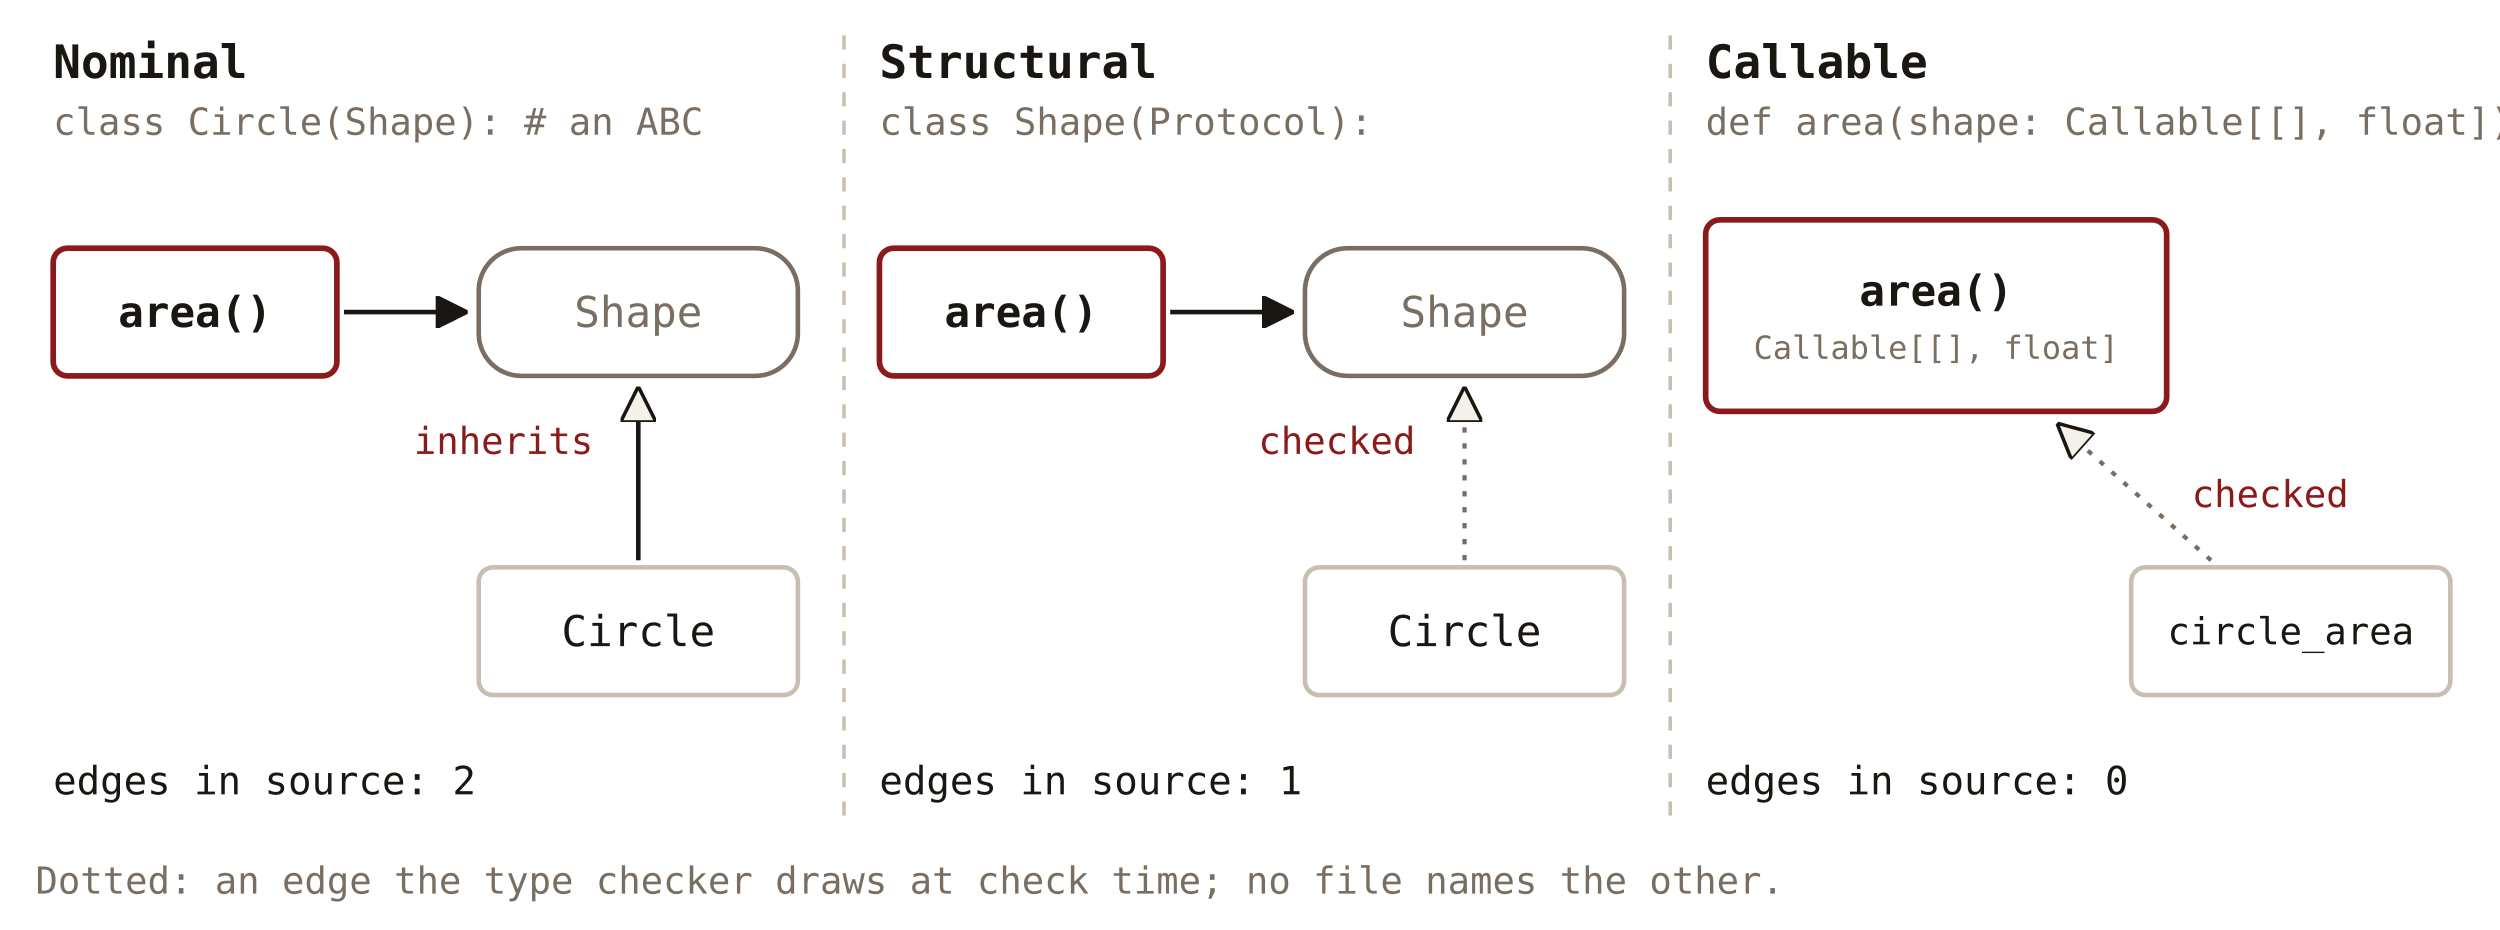
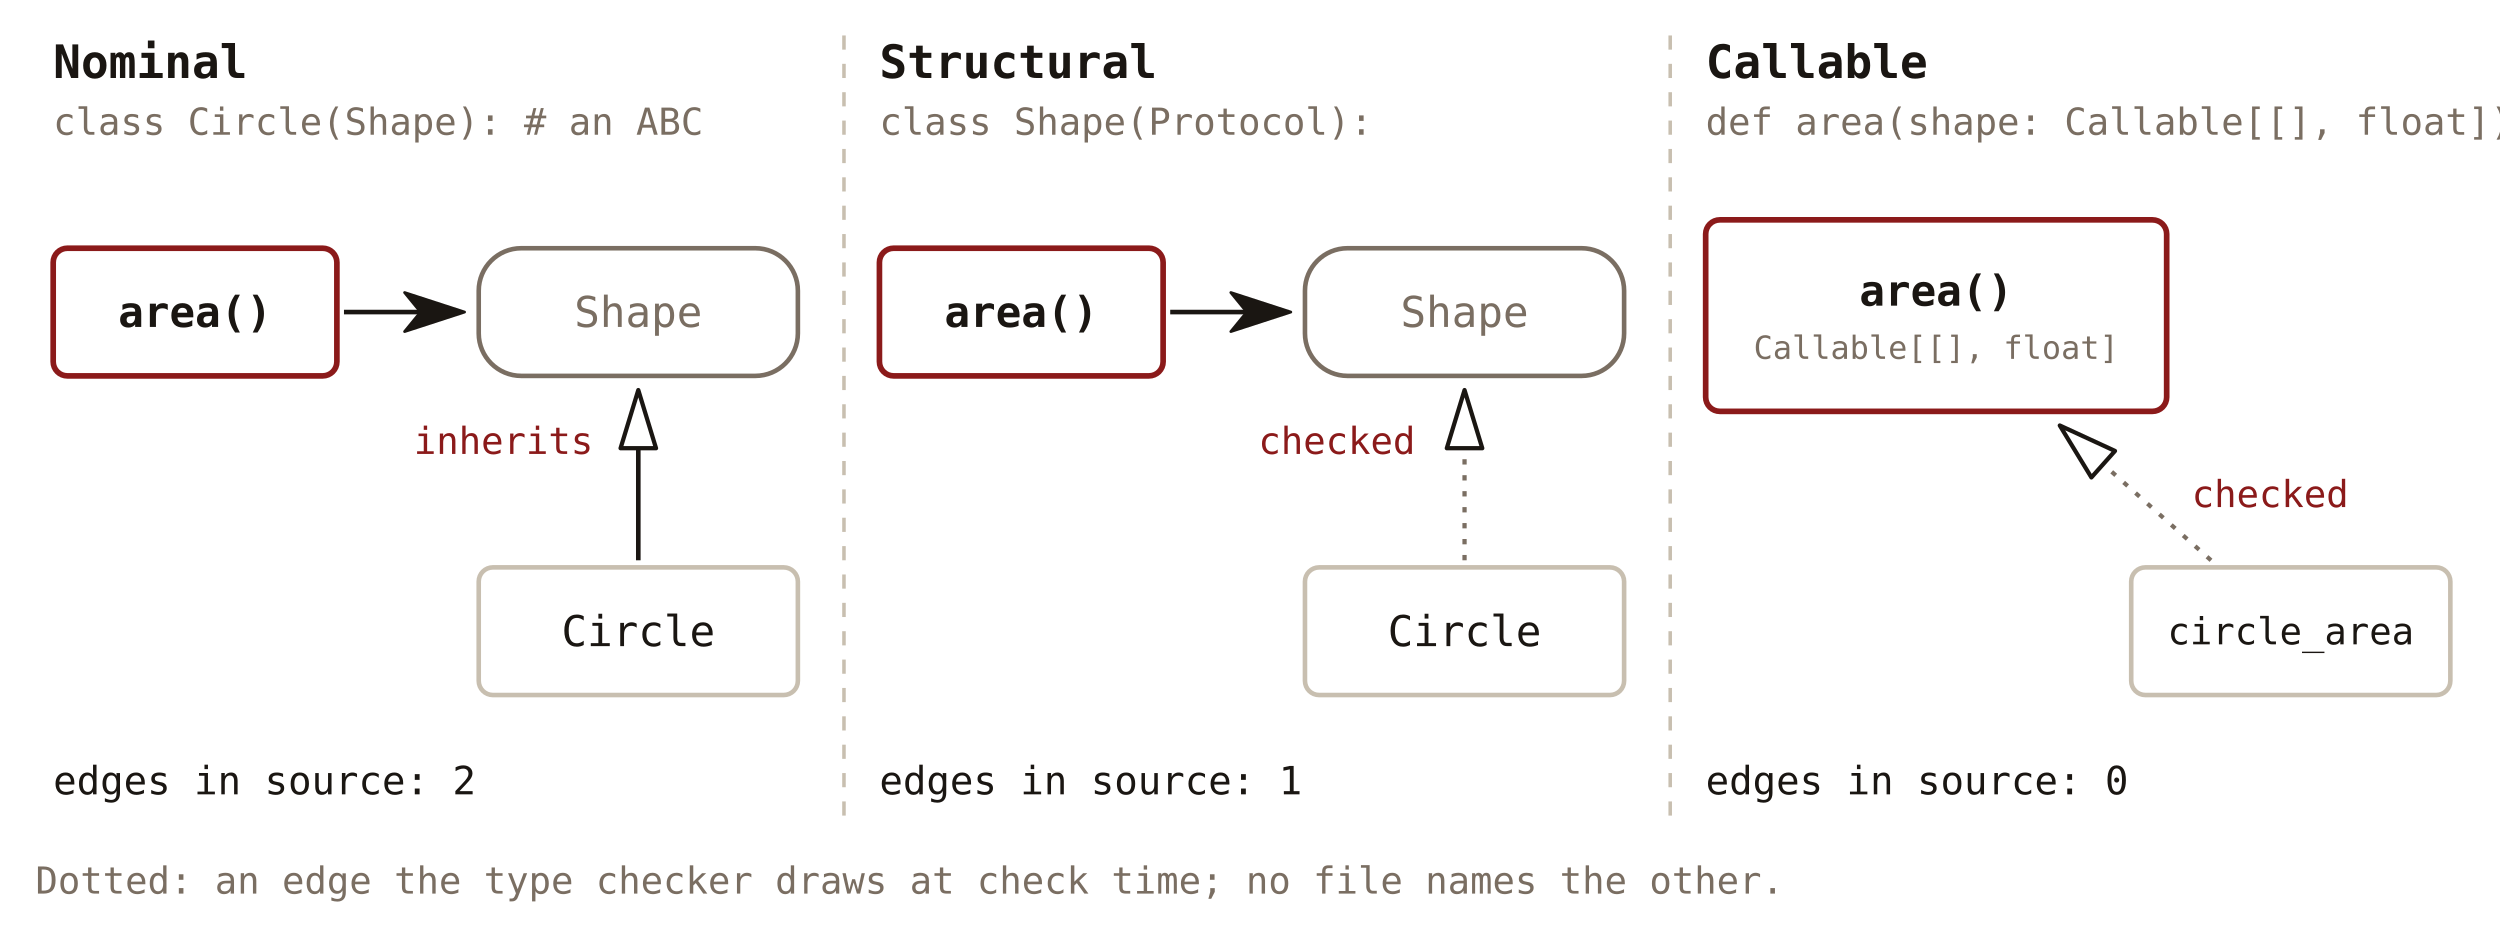
<svg xmlns="http://www.w3.org/2000/svg" viewBox="0 0 705 262" font-family="'JetBrains Mono', Consolas, monospace">
  <defs>
-     <marker id="ed-solid" viewBox="0 0 10 10" refX="9" refY="5" markerWidth="9" markerHeight="9" orient="auto" markerUnits="userSpaceOnUse">
-       <path d="M0,0 L10,5 L0,10 Z" fill="#1a1612" stroke="#1a1612" stroke-width="1" />
+     <marker id="ed-solid" viewBox="0 0 18 12" refX="5" refY="6" markerWidth="18" markerHeight="12" orient="auto" markerUnits="userSpaceOnUse">
+       <path d="M0.5,0.5 L17.4,6 L0.5,11.5 L5,6 Z" fill="#1a1612" stroke="#1a1612" stroke-width="0.8" stroke-linejoin="round" />
    </marker>
-     <marker id="ed-hollow" viewBox="0 0 10 10" refX="9" refY="5" markerWidth="10" markerHeight="10" orient="auto" markerUnits="userSpaceOnUse">
-       <path d="M0,0 L10,5 L0,10 Z" fill="#f5f0e8" stroke="#1a1612" stroke-width="1" />
+     <marker id="ed-hollow" viewBox="0 0 18 12" refX="1" refY="6" markerWidth="18" markerHeight="12" orient="auto" markerUnits="userSpaceOnUse">
+       <path d="M1,1 L17.4,6 L1,11 Z" fill="none" stroke="#1a1612" stroke-width="1.2" stroke-linejoin="round" />
    </marker>
  </defs>
  <text x="15" y="22" font-size="13" font-weight="bold" fill="#1a1612" text-anchor="start">Nominal</text>
  <text x="15" y="38" font-size="10.5" fill="#7a6e62" text-anchor="start">class Circle(Shape):  # an ABC</text>
  <rect x="15" y="70" width="80" height="36" fill="none" stroke="#8b1a1a" stroke-width="1.6" rx="4" />
  <text x="55.0" y="92.2" font-size="12" font-weight="bold" fill="#1a1612" text-anchor="middle">area()</text>
  <rect x="135" y="70" width="90" height="36" fill="none" stroke="#7a6e62" stroke-width="1.3" rx="12" />
  <text x="180.0" y="92.2" font-size="12" fill="#7a6e62" text-anchor="middle">Shape</text>
  <rect x="135" y="160" width="90" height="36" fill="none" stroke="#c8bfb0" stroke-width="1.3" rx="4" />
  <text x="180.0" y="182.2" font-size="12" fill="#1a1612" text-anchor="middle">Circle</text>
-   <line x1="97.0" y1="88.0" x2="131.0" y2="88.0" stroke="#1a1612" stroke-width="1.3" marker-end="url(#ed-solid)" />
-   <line x1="180.0" y1="158.0" x2="180.0" y2="110.0" stroke="#1a1612" stroke-width="1.3" marker-end="url(#ed-hollow)" />
+   <line x1="97.0" y1="88.0" x2="118.6" y2="88" stroke="#1a1612" stroke-width="1.3" marker-end="url(#ed-solid)" />
+   <line x1="180.0" y1="158.0" x2="180" y2="126.4" stroke="#1a1612" stroke-width="1.3" marker-end="url(#ed-hollow)" />
  <text x="142.0" y="128.0" font-size="10.5" fill="#8b1a1a" text-anchor="middle">inherits</text>
  <text x="15" y="224" font-size="11" fill="#1a1612" text-anchor="start">edges in source: 2</text>
  <text x="248" y="22" font-size="13" font-weight="bold" fill="#1a1612" text-anchor="start">Structural</text>
  <text x="248" y="38" font-size="10.5" fill="#7a6e62" text-anchor="start">class Shape(Protocol):</text>
  <rect x="248" y="70" width="80" height="36" fill="none" stroke="#8b1a1a" stroke-width="1.6" rx="4" />
  <text x="288.0" y="92.2" font-size="12" font-weight="bold" fill="#1a1612" text-anchor="middle">area()</text>
  <rect x="368" y="70" width="90" height="36" fill="none" stroke="#7a6e62" stroke-width="1.3" rx="12" />
  <text x="413.0" y="92.2" font-size="12" fill="#7a6e62" text-anchor="middle">Shape</text>
  <rect x="368" y="160" width="90" height="36" fill="none" stroke="#c8bfb0" stroke-width="1.3" rx="4" />
  <text x="413.0" y="182.2" font-size="12" fill="#1a1612" text-anchor="middle">Circle</text>
-   <line x1="330.0" y1="88.0" x2="364.0" y2="88.0" stroke="#1a1612" stroke-width="1.3" marker-end="url(#ed-solid)" />
-   <line x1="413.0" y1="158.0" x2="413.0" y2="110.0" stroke="#7a6e62" stroke-width="1.2" stroke-dasharray="1.5,3" marker-end="url(#ed-hollow)" />
+   <line x1="330.0" y1="88.0" x2="351.6" y2="88" stroke="#1a1612" stroke-width="1.3" marker-end="url(#ed-solid)" />
+   <line x1="413.0" y1="158.0" x2="413" y2="126.4" stroke="#7a6e62" stroke-width="1.2" stroke-dasharray="1.5,3" marker-end="url(#ed-hollow)" />
  <text x="377.0" y="128.0" font-size="10.5" fill="#8b1a1a" text-anchor="middle">checked</text>
  <text x="248" y="224" font-size="11" fill="#1a1612" text-anchor="start">edges in source: 1</text>
  <text x="481" y="22" font-size="13" font-weight="bold" fill="#1a1612" text-anchor="start">Callable</text>
  <text x="481" y="38" font-size="10.5" fill="#7a6e62" text-anchor="start">def area(shape: Callable[[], float])</text>
  <rect x="481" y="62" width="130" height="54" fill="none" stroke="#8b1a1a" stroke-width="1.6" rx="4" />
  <text x="546.0" y="86.2" font-size="12" font-weight="bold" fill="#1a1612" text-anchor="middle">area()</text>
  <text x="546.0" y="101.2" font-size="9" fill="#7a6e62" text-anchor="middle">Callable[[], float]</text>
  <rect x="601" y="160" width="90" height="36" fill="none" stroke="#c8bfb0" stroke-width="1.3" rx="4" />
  <text x="646.0" y="181.7" font-size="10.5" fill="#1a1612" text-anchor="middle">circle_area</text>
-   <line x1="623.5" y1="158.0" x2="580.8" y2="120.0" stroke="#7a6e62" stroke-width="1.2" stroke-dasharray="1.5,3" marker-end="url(#ed-hollow)" />
+   <line x1="623.5" y1="158.0" x2="593.1" y2="130.9" stroke="#7a6e62" stroke-width="1.2" stroke-dasharray="1.5,3" marker-end="url(#ed-hollow)" />
  <text x="640.2" y="143.0" font-size="10.5" fill="#8b1a1a" text-anchor="middle">checked</text>
  <text x="481" y="224" font-size="11" fill="#1a1612" text-anchor="start">edges in source: 0</text>
  <line x1="238" y1="10" x2="238" y2="232" stroke="#c8bfb0" stroke-width="1" stroke-dasharray="4,4" />
  <line x1="471" y1="10" x2="471" y2="232" stroke="#c8bfb0" stroke-width="1" stroke-dasharray="4,4" />
  <text x="10" y="252" font-size="10.5" fill="#7a6e62" text-anchor="start">Dotted: an edge the type checker draws at check time; no file names the other.</text>
</svg>
